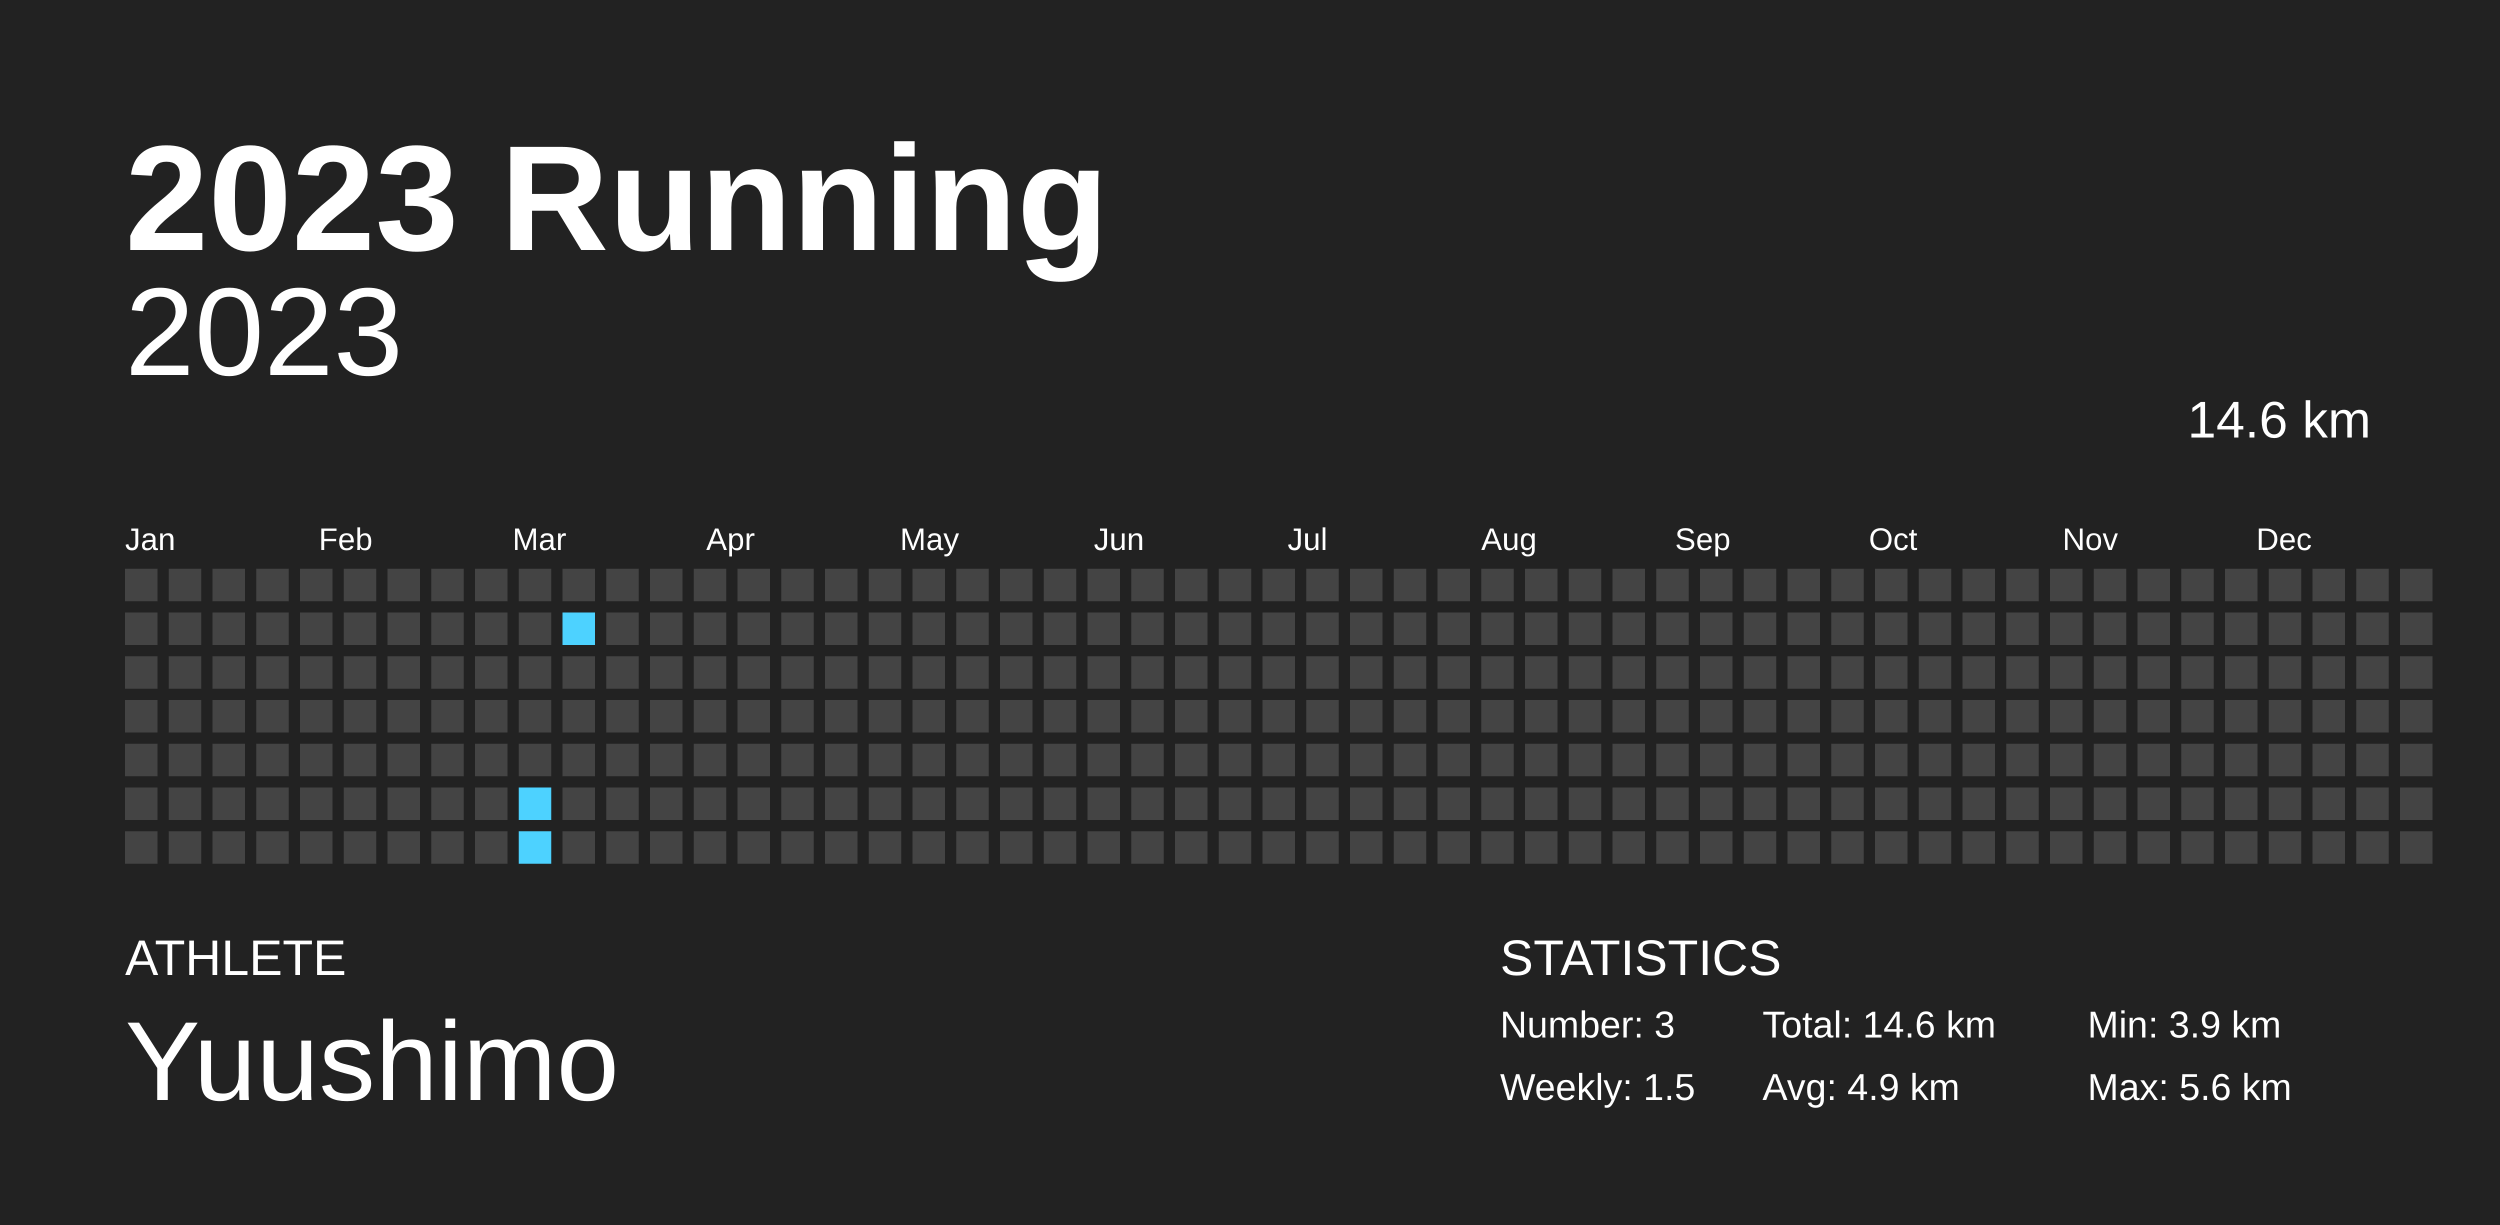
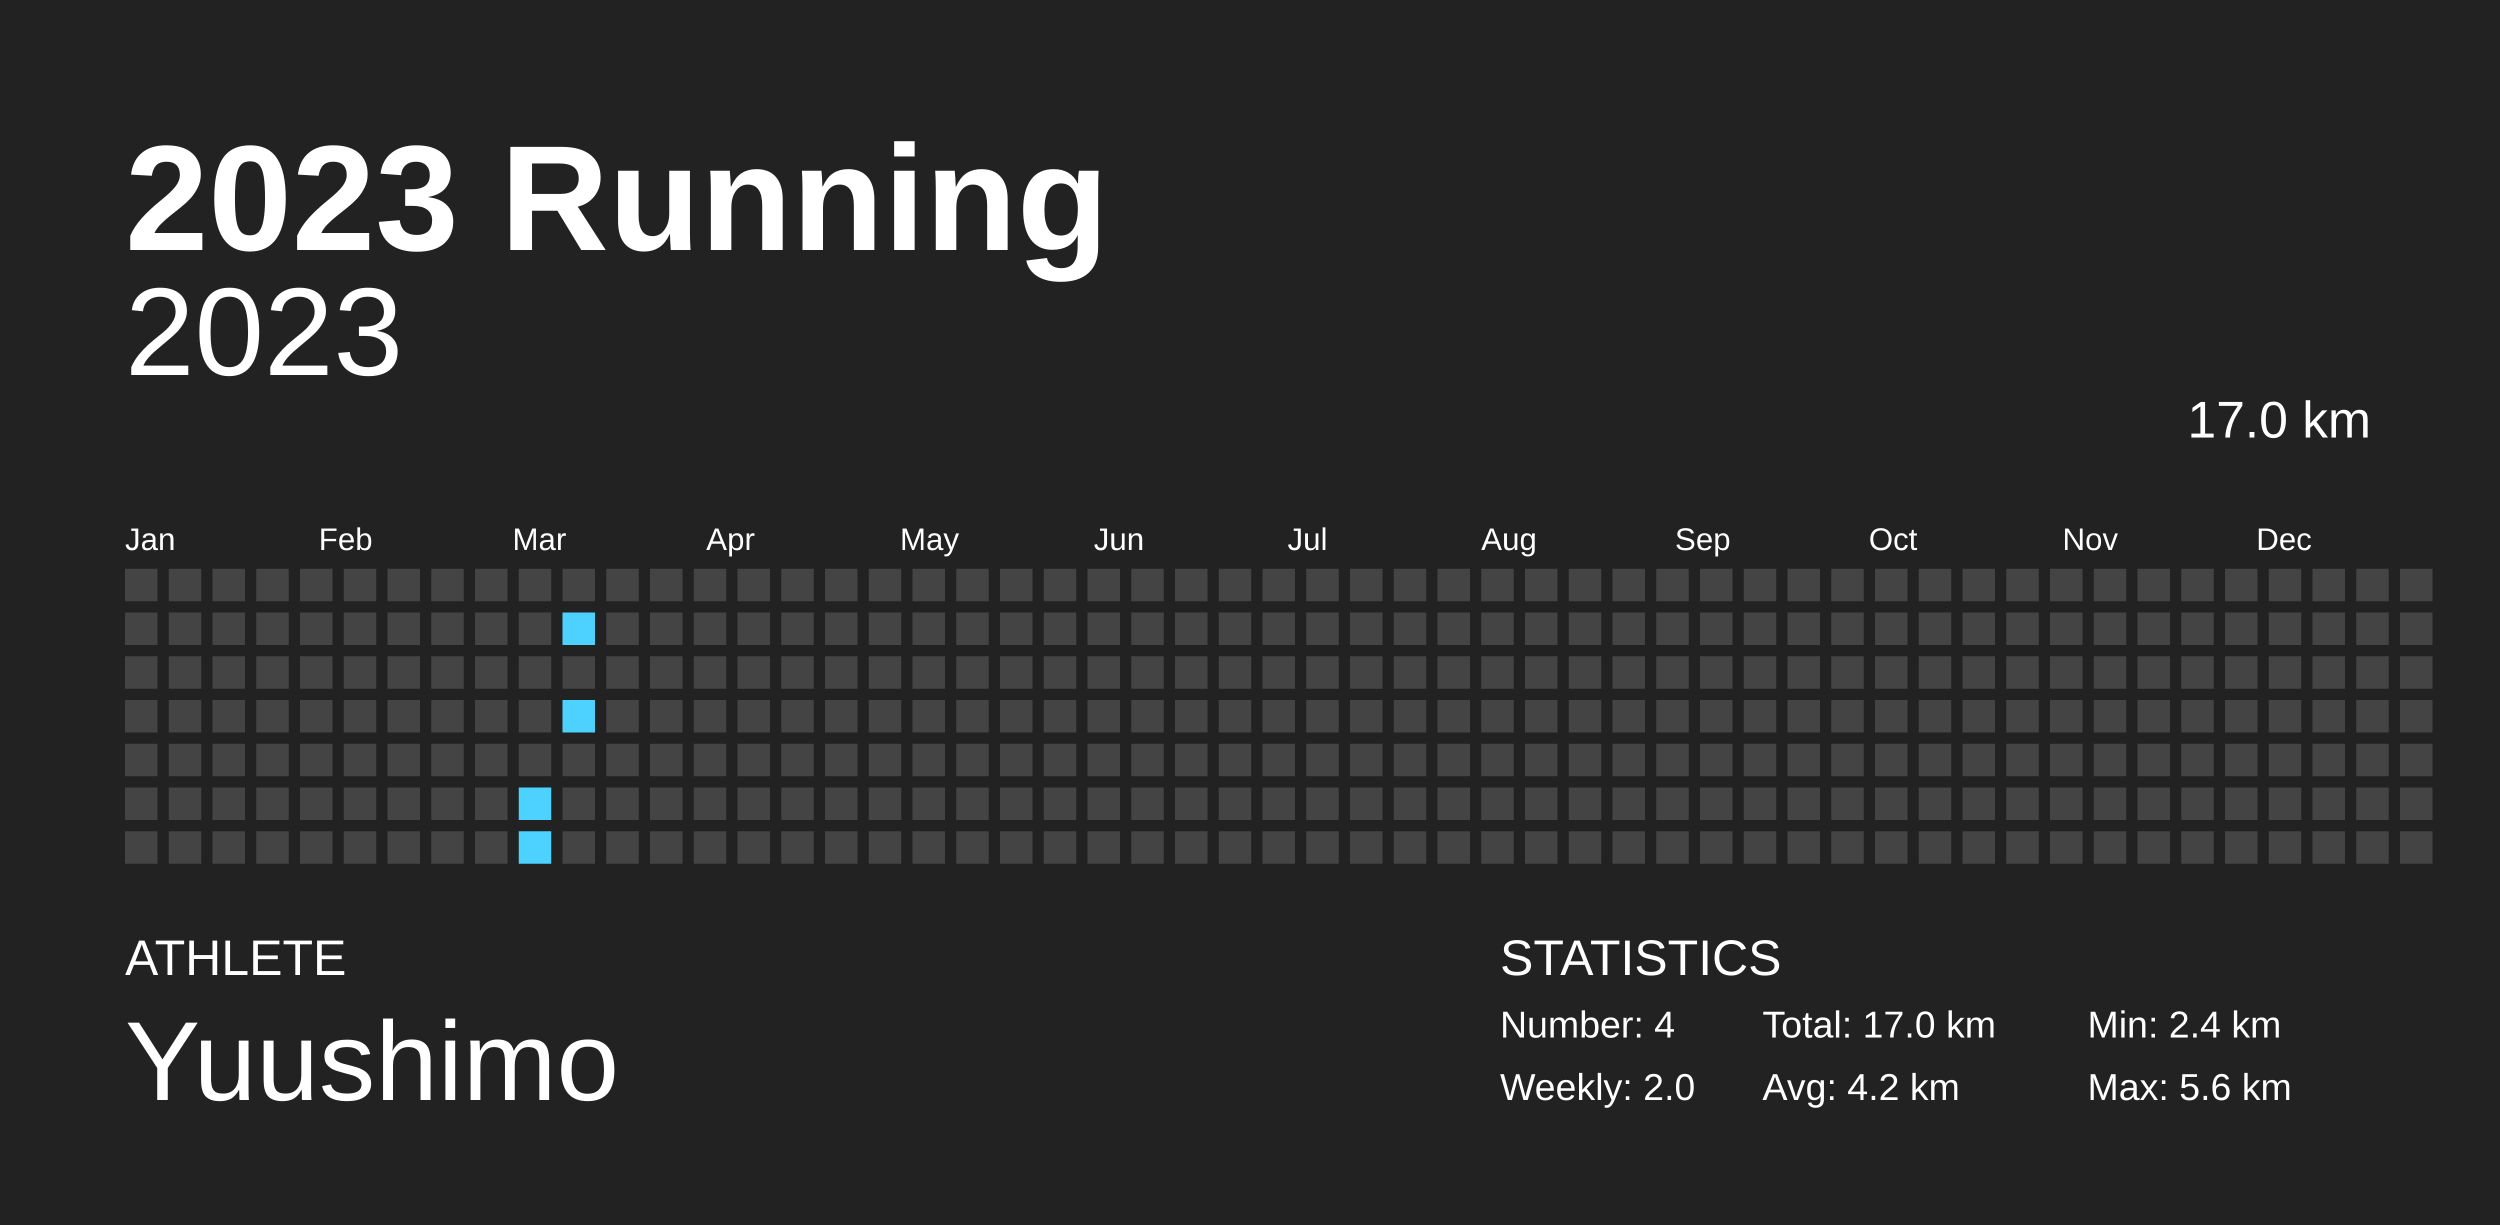
<svg xmlns="http://www.w3.org/2000/svg" baseProfile="full" height="98mm" version="1.1" viewBox="0,0,200,98" width="200mm">
  <defs />
  <rect fill="#222222" height="98" width="200" x="0" y="0" />
  <text fill="#FFFFFF" style="font-size:12px; font-family:Arial; font-weight:bold;" x="10" y="20">2023 Running</text>
  <text fill="#FFFFFF" style="font-size:4px; font-family:Arial" x="10" y="78">ATHLETE</text>
  <text fill="#FFFFFF" style="font-size:9px; font-family:Arial" x="10" y="88">Yuushimo</text>
  <text fill="#FFFFFF" style="font-size:4px; font-family:Arial" x="120" y="78">STATISTICS</text>
-   <text fill="#FFFFFF" style="font-size:3px; font-family:Arial" x="120" y="83">Number: 3</text>
-   <text fill="#FFFFFF" style="font-size:3px; font-family:Arial" x="120" y="88">Weekly: 1.5</text>
-   <text fill="#FFFFFF" style="font-size:3px; font-family:Arial" x="141" y="83">Total: 14.6 km</text>
-   <text fill="#FFFFFF" style="font-size:3px; font-family:Arial" x="141" y="88">Avg: 4.9 km</text>
-   <text fill="#FFFFFF" style="font-size:3px; font-family:Arial" x="167" y="83">Min: 3.9 km</text>
+   <text fill="#FFFFFF" style="font-size:3px; font-family:Arial" x="120" y="83">Number: 4</text>
+   <text fill="#FFFFFF" style="font-size:3px; font-family:Arial" x="120" y="88">Weekly: 2.0</text>
+   <text fill="#FFFFFF" style="font-size:3px; font-family:Arial" x="141" y="83">Total: 17.0 km</text>
+   <text fill="#FFFFFF" style="font-size:3px; font-family:Arial" x="141" y="88">Avg: 4.2 km</text>
+   <text fill="#FFFFFF" style="font-size:3px; font-family:Arial" x="167" y="83">Min: 2.4 km</text>
  <text fill="#FFFFFF" style="font-size:3px; font-family:Arial" x="167" y="88">Max: 5.6 km</text>
  <text alignment-baseline="hanging" fill="#FFFFFF" style="font-size:10.0px; font-family:Arial;" x="10" y="30">2023</text>
-   <text alignment-baseline="hanging" fill="#FFFFFF" style="font-size:4.125px; font-family:Arial;" x="175" y="35">14.6 km</text>
+   <text alignment-baseline="hanging" fill="#FFFFFF" style="font-size:4.125px; font-family:Arial;" x="175" y="35">17.0 km</text>
  <text fill="#FFFFFF" style="font-size:2.5px; font-family:Arial" x="10.0" y="44">Jan</text>
  <text fill="#FFFFFF" style="font-size:2.5px; font-family:Arial" x="25.5" y="44">Feb</text>
  <text fill="#FFFFFF" style="font-size:2.5px; font-family:Arial" x="41.0" y="44">Mar</text>
  <text fill="#FFFFFF" style="font-size:2.5px; font-family:Arial" x="56.5" y="44">Apr</text>
  <text fill="#FFFFFF" style="font-size:2.5px; font-family:Arial" x="72.0" y="44">May</text>
  <text fill="#FFFFFF" style="font-size:2.5px; font-family:Arial" x="87.5" y="44">Jun</text>
  <text fill="#FFFFFF" style="font-size:2.5px; font-family:Arial" x="103.0" y="44">Jul</text>
  <text fill="#FFFFFF" style="font-size:2.5px; font-family:Arial" x="118.5" y="44">Aug</text>
  <text fill="#FFFFFF" style="font-size:2.5px; font-family:Arial" x="134.0" y="44">Sep</text>
  <text fill="#FFFFFF" style="font-size:2.5px; font-family:Arial" x="149.5" y="44">Oct</text>
  <text fill="#FFFFFF" style="font-size:2.5px; font-family:Arial" x="165.0" y="44">Nov</text>
  <text fill="#FFFFFF" style="font-size:2.5px; font-family:Arial" x="180.5" y="44">Dec</text>
  <rect fill="#444444" height="2.6" width="2.6" x="10.0" y="45.5" />
  <rect fill="#444444" height="2.6" width="2.6" x="10.0" y="49.0" />
  <rect fill="#444444" height="2.6" width="2.6" x="10.0" y="52.5" />
  <rect fill="#444444" height="2.6" width="2.6" x="10.0" y="56.0" />
  <rect fill="#444444" height="2.6" width="2.6" x="10.0" y="59.5" />
  <rect fill="#444444" height="2.6" width="2.6" x="10.0" y="63.0" />
  <rect fill="#444444" height="2.6" width="2.6" x="10.0" y="66.5" />
  <rect fill="#444444" height="2.6" width="2.6" x="13.5" y="45.5" />
  <rect fill="#444444" height="2.6" width="2.6" x="13.5" y="49.0" />
  <rect fill="#444444" height="2.6" width="2.6" x="13.5" y="52.5" />
  <rect fill="#444444" height="2.6" width="2.6" x="13.5" y="56.0" />
  <rect fill="#444444" height="2.6" width="2.6" x="13.5" y="59.5" />
  <rect fill="#444444" height="2.6" width="2.6" x="13.5" y="63.0" />
  <rect fill="#444444" height="2.6" width="2.6" x="13.5" y="66.5" />
  <rect fill="#444444" height="2.6" width="2.6" x="17.0" y="45.5" />
  <rect fill="#444444" height="2.6" width="2.6" x="17.0" y="49.0" />
  <rect fill="#444444" height="2.6" width="2.6" x="17.0" y="52.5" />
  <rect fill="#444444" height="2.6" width="2.6" x="17.0" y="56.0" />
  <rect fill="#444444" height="2.6" width="2.6" x="17.0" y="59.5" />
  <rect fill="#444444" height="2.6" width="2.6" x="17.0" y="63.0" />
  <rect fill="#444444" height="2.6" width="2.6" x="17.0" y="66.5" />
  <rect fill="#444444" height="2.6" width="2.6" x="20.5" y="45.5" />
  <rect fill="#444444" height="2.6" width="2.6" x="20.5" y="49.0" />
  <rect fill="#444444" height="2.6" width="2.6" x="20.5" y="52.5" />
  <rect fill="#444444" height="2.6" width="2.6" x="20.5" y="56.0" />
  <rect fill="#444444" height="2.6" width="2.6" x="20.5" y="59.5" />
  <rect fill="#444444" height="2.6" width="2.6" x="20.5" y="63.0" />
  <rect fill="#444444" height="2.6" width="2.6" x="20.5" y="66.5" />
  <rect fill="#444444" height="2.6" width="2.6" x="24.0" y="45.5" />
  <rect fill="#444444" height="2.6" width="2.6" x="24.0" y="49.0" />
  <rect fill="#444444" height="2.6" width="2.6" x="24.0" y="52.5" />
  <rect fill="#444444" height="2.6" width="2.6" x="24.0" y="56.0" />
  <rect fill="#444444" height="2.6" width="2.6" x="24.0" y="59.5" />
  <rect fill="#444444" height="2.6" width="2.6" x="24.0" y="63.0" />
  <rect fill="#444444" height="2.6" width="2.6" x="24.0" y="66.5" />
  <rect fill="#444444" height="2.6" width="2.6" x="27.5" y="45.5" />
  <rect fill="#444444" height="2.6" width="2.6" x="27.5" y="49.0" />
  <rect fill="#444444" height="2.6" width="2.6" x="27.5" y="52.5" />
  <rect fill="#444444" height="2.6" width="2.6" x="27.5" y="56.0" />
  <rect fill="#444444" height="2.6" width="2.6" x="27.5" y="59.5" />
  <rect fill="#444444" height="2.6" width="2.6" x="27.5" y="63.0" />
  <rect fill="#444444" height="2.6" width="2.6" x="27.5" y="66.5" />
  <rect fill="#444444" height="2.6" width="2.6" x="31.0" y="45.5" />
  <rect fill="#444444" height="2.6" width="2.6" x="31.0" y="49.0" />
  <rect fill="#444444" height="2.6" width="2.6" x="31.0" y="52.5" />
  <rect fill="#444444" height="2.6" width="2.6" x="31.0" y="56.0" />
  <rect fill="#444444" height="2.6" width="2.6" x="31.0" y="59.5" />
  <rect fill="#444444" height="2.6" width="2.6" x="31.0" y="63.0" />
  <rect fill="#444444" height="2.6" width="2.6" x="31.0" y="66.5" />
  <rect fill="#444444" height="2.6" width="2.6" x="34.5" y="45.5" />
  <rect fill="#444444" height="2.6" width="2.6" x="34.5" y="49.0" />
  <rect fill="#444444" height="2.6" width="2.6" x="34.5" y="52.5" />
  <rect fill="#444444" height="2.6" width="2.6" x="34.5" y="56.0" />
  <rect fill="#444444" height="2.6" width="2.6" x="34.5" y="59.5" />
  <rect fill="#444444" height="2.6" width="2.6" x="34.5" y="63.0" />
  <rect fill="#444444" height="2.6" width="2.6" x="34.5" y="66.5" />
  <rect fill="#444444" height="2.6" width="2.6" x="38.0" y="45.5" />
  <rect fill="#444444" height="2.6" width="2.6" x="38.0" y="49.0" />
  <rect fill="#444444" height="2.6" width="2.6" x="38.0" y="52.5" />
  <rect fill="#444444" height="2.6" width="2.6" x="38.0" y="56.0" />
  <rect fill="#444444" height="2.6" width="2.6" x="38.0" y="59.5" />
  <rect fill="#444444" height="2.6" width="2.6" x="38.0" y="63.0" />
  <rect fill="#444444" height="2.6" width="2.6" x="38.0" y="66.5" />
  <rect fill="#444444" height="2.6" width="2.6" x="41.5" y="45.5" />
  <rect fill="#444444" height="2.6" width="2.6" x="41.5" y="49.0" />
  <rect fill="#444444" height="2.6" width="2.6" x="41.5" y="52.5" />
  <rect fill="#444444" height="2.6" width="2.6" x="41.5" y="56.0" />
  <rect fill="#444444" height="2.6" width="2.6" x="41.5" y="59.5" />
  <rect fill="#4dd2ff" height="2.6" width="2.6" x="41.5" y="63.0" />
  <rect fill="#4dd2ff" height="2.6" width="2.6" x="41.5" y="66.5" />
  <rect fill="#444444" height="2.6" width="2.6" x="45.0" y="45.5" />
  <rect fill="#4dd2ff" height="2.6" width="2.6" x="45.0" y="49.0" />
  <rect fill="#444444" height="2.6" width="2.6" x="45.0" y="52.5" />
-   <rect fill="#444444" height="2.6" width="2.6" x="45.0" y="56.0" />
+   <rect fill="#4dd2ff" height="2.6" width="2.6" x="45.0" y="56.0" />
  <rect fill="#444444" height="2.6" width="2.6" x="45.0" y="59.5" />
  <rect fill="#444444" height="2.6" width="2.6" x="45.0" y="63.0" />
  <rect fill="#444444" height="2.6" width="2.6" x="45.0" y="66.5" />
  <rect fill="#444444" height="2.6" width="2.6" x="48.5" y="45.5" />
  <rect fill="#444444" height="2.6" width="2.6" x="48.5" y="49.0" />
  <rect fill="#444444" height="2.6" width="2.6" x="48.5" y="52.5" />
  <rect fill="#444444" height="2.6" width="2.6" x="48.5" y="56.0" />
  <rect fill="#444444" height="2.6" width="2.6" x="48.5" y="59.5" />
  <rect fill="#444444" height="2.6" width="2.6" x="48.5" y="63.0" />
  <rect fill="#444444" height="2.6" width="2.6" x="48.5" y="66.5" />
  <rect fill="#444444" height="2.6" width="2.6" x="52.0" y="45.5" />
  <rect fill="#444444" height="2.6" width="2.6" x="52.0" y="49.0" />
  <rect fill="#444444" height="2.6" width="2.6" x="52.0" y="52.5" />
  <rect fill="#444444" height="2.6" width="2.6" x="52.0" y="56.0" />
  <rect fill="#444444" height="2.6" width="2.6" x="52.0" y="59.5" />
  <rect fill="#444444" height="2.6" width="2.6" x="52.0" y="63.0" />
  <rect fill="#444444" height="2.6" width="2.6" x="52.0" y="66.5" />
  <rect fill="#444444" height="2.6" width="2.6" x="55.5" y="45.5" />
  <rect fill="#444444" height="2.6" width="2.6" x="55.5" y="49.0" />
  <rect fill="#444444" height="2.6" width="2.6" x="55.5" y="52.5" />
  <rect fill="#444444" height="2.6" width="2.6" x="55.5" y="56.0" />
  <rect fill="#444444" height="2.6" width="2.6" x="55.5" y="59.5" />
  <rect fill="#444444" height="2.6" width="2.6" x="55.5" y="63.0" />
  <rect fill="#444444" height="2.6" width="2.6" x="55.5" y="66.5" />
  <rect fill="#444444" height="2.6" width="2.6" x="59.0" y="45.5" />
  <rect fill="#444444" height="2.6" width="2.6" x="59.0" y="49.0" />
  <rect fill="#444444" height="2.6" width="2.6" x="59.0" y="52.5" />
  <rect fill="#444444" height="2.6" width="2.6" x="59.0" y="56.0" />
  <rect fill="#444444" height="2.6" width="2.6" x="59.0" y="59.5" />
  <rect fill="#444444" height="2.6" width="2.6" x="59.0" y="63.0" />
  <rect fill="#444444" height="2.6" width="2.6" x="59.0" y="66.5" />
  <rect fill="#444444" height="2.6" width="2.6" x="62.5" y="45.5" />
  <rect fill="#444444" height="2.6" width="2.6" x="62.5" y="49.0" />
  <rect fill="#444444" height="2.6" width="2.6" x="62.5" y="52.5" />
  <rect fill="#444444" height="2.6" width="2.6" x="62.5" y="56.0" />
  <rect fill="#444444" height="2.6" width="2.6" x="62.5" y="59.5" />
  <rect fill="#444444" height="2.6" width="2.6" x="62.5" y="63.0" />
  <rect fill="#444444" height="2.6" width="2.6" x="62.5" y="66.5" />
  <rect fill="#444444" height="2.6" width="2.6" x="66.0" y="45.5" />
  <rect fill="#444444" height="2.6" width="2.6" x="66.0" y="49.0" />
  <rect fill="#444444" height="2.6" width="2.6" x="66.0" y="52.5" />
  <rect fill="#444444" height="2.6" width="2.6" x="66.0" y="56.0" />
  <rect fill="#444444" height="2.6" width="2.6" x="66.0" y="59.5" />
  <rect fill="#444444" height="2.6" width="2.6" x="66.0" y="63.0" />
  <rect fill="#444444" height="2.6" width="2.6" x="66.0" y="66.5" />
  <rect fill="#444444" height="2.6" width="2.6" x="69.5" y="45.5" />
  <rect fill="#444444" height="2.6" width="2.6" x="69.5" y="49.0" />
  <rect fill="#444444" height="2.6" width="2.6" x="69.5" y="52.5" />
  <rect fill="#444444" height="2.6" width="2.6" x="69.5" y="56.0" />
  <rect fill="#444444" height="2.6" width="2.6" x="69.5" y="59.5" />
  <rect fill="#444444" height="2.6" width="2.6" x="69.5" y="63.0" />
  <rect fill="#444444" height="2.6" width="2.6" x="69.5" y="66.5" />
  <rect fill="#444444" height="2.6" width="2.6" x="73.0" y="45.5" />
  <rect fill="#444444" height="2.6" width="2.6" x="73.0" y="49.0" />
  <rect fill="#444444" height="2.6" width="2.6" x="73.0" y="52.5" />
  <rect fill="#444444" height="2.6" width="2.6" x="73.0" y="56.0" />
  <rect fill="#444444" height="2.6" width="2.6" x="73.0" y="59.5" />
  <rect fill="#444444" height="2.6" width="2.6" x="73.0" y="63.0" />
  <rect fill="#444444" height="2.6" width="2.6" x="73.0" y="66.5" />
  <rect fill="#444444" height="2.6" width="2.6" x="76.5" y="45.5" />
  <rect fill="#444444" height="2.6" width="2.6" x="76.5" y="49.0" />
  <rect fill="#444444" height="2.6" width="2.6" x="76.5" y="52.5" />
  <rect fill="#444444" height="2.6" width="2.6" x="76.5" y="56.0" />
  <rect fill="#444444" height="2.6" width="2.6" x="76.5" y="59.5" />
  <rect fill="#444444" height="2.6" width="2.6" x="76.5" y="63.0" />
  <rect fill="#444444" height="2.6" width="2.6" x="76.5" y="66.5" />
  <rect fill="#444444" height="2.6" width="2.6" x="80.0" y="45.5" />
  <rect fill="#444444" height="2.6" width="2.6" x="80.0" y="49.0" />
  <rect fill="#444444" height="2.6" width="2.6" x="80.0" y="52.5" />
  <rect fill="#444444" height="2.6" width="2.6" x="80.0" y="56.0" />
  <rect fill="#444444" height="2.6" width="2.6" x="80.0" y="59.5" />
  <rect fill="#444444" height="2.6" width="2.6" x="80.0" y="63.0" />
  <rect fill="#444444" height="2.6" width="2.6" x="80.0" y="66.5" />
  <rect fill="#444444" height="2.6" width="2.6" x="83.5" y="45.5" />
  <rect fill="#444444" height="2.6" width="2.6" x="83.5" y="49.0" />
  <rect fill="#444444" height="2.6" width="2.6" x="83.5" y="52.5" />
  <rect fill="#444444" height="2.6" width="2.6" x="83.5" y="56.0" />
  <rect fill="#444444" height="2.6" width="2.6" x="83.5" y="59.5" />
  <rect fill="#444444" height="2.6" width="2.6" x="83.5" y="63.0" />
  <rect fill="#444444" height="2.6" width="2.6" x="83.5" y="66.5" />
  <rect fill="#444444" height="2.6" width="2.6" x="87.0" y="45.5" />
  <rect fill="#444444" height="2.6" width="2.6" x="87.0" y="49.0" />
  <rect fill="#444444" height="2.6" width="2.6" x="87.0" y="52.5" />
  <rect fill="#444444" height="2.6" width="2.6" x="87.0" y="56.0" />
  <rect fill="#444444" height="2.6" width="2.6" x="87.0" y="59.5" />
  <rect fill="#444444" height="2.6" width="2.6" x="87.0" y="63.0" />
  <rect fill="#444444" height="2.6" width="2.6" x="87.0" y="66.5" />
  <rect fill="#444444" height="2.6" width="2.6" x="90.5" y="45.5" />
  <rect fill="#444444" height="2.6" width="2.6" x="90.5" y="49.0" />
  <rect fill="#444444" height="2.6" width="2.6" x="90.5" y="52.5" />
  <rect fill="#444444" height="2.6" width="2.6" x="90.5" y="56.0" />
  <rect fill="#444444" height="2.6" width="2.6" x="90.5" y="59.5" />
  <rect fill="#444444" height="2.6" width="2.6" x="90.5" y="63.0" />
  <rect fill="#444444" height="2.6" width="2.6" x="90.5" y="66.5" />
  <rect fill="#444444" height="2.6" width="2.6" x="94.0" y="45.5" />
  <rect fill="#444444" height="2.6" width="2.6" x="94.0" y="49.0" />
  <rect fill="#444444" height="2.6" width="2.6" x="94.0" y="52.5" />
  <rect fill="#444444" height="2.6" width="2.6" x="94.0" y="56.0" />
  <rect fill="#444444" height="2.6" width="2.6" x="94.0" y="59.5" />
  <rect fill="#444444" height="2.6" width="2.6" x="94.0" y="63.0" />
  <rect fill="#444444" height="2.6" width="2.6" x="94.0" y="66.5" />
  <rect fill="#444444" height="2.6" width="2.6" x="97.5" y="45.5" />
  <rect fill="#444444" height="2.6" width="2.6" x="97.5" y="49.0" />
  <rect fill="#444444" height="2.6" width="2.6" x="97.5" y="52.5" />
  <rect fill="#444444" height="2.6" width="2.6" x="97.5" y="56.0" />
  <rect fill="#444444" height="2.6" width="2.6" x="97.5" y="59.5" />
  <rect fill="#444444" height="2.6" width="2.6" x="97.5" y="63.0" />
  <rect fill="#444444" height="2.6" width="2.6" x="97.5" y="66.5" />
  <rect fill="#444444" height="2.6" width="2.6" x="101.0" y="45.5" />
  <rect fill="#444444" height="2.6" width="2.6" x="101.0" y="49.0" />
  <rect fill="#444444" height="2.6" width="2.6" x="101.0" y="52.5" />
  <rect fill="#444444" height="2.6" width="2.6" x="101.0" y="56.0" />
  <rect fill="#444444" height="2.6" width="2.6" x="101.0" y="59.5" />
  <rect fill="#444444" height="2.6" width="2.6" x="101.0" y="63.0" />
  <rect fill="#444444" height="2.6" width="2.6" x="101.0" y="66.5" />
  <rect fill="#444444" height="2.6" width="2.6" x="104.5" y="45.5" />
  <rect fill="#444444" height="2.6" width="2.6" x="104.5" y="49.0" />
  <rect fill="#444444" height="2.6" width="2.6" x="104.5" y="52.5" />
  <rect fill="#444444" height="2.6" width="2.6" x="104.5" y="56.0" />
  <rect fill="#444444" height="2.6" width="2.6" x="104.5" y="59.5" />
  <rect fill="#444444" height="2.6" width="2.6" x="104.5" y="63.0" />
  <rect fill="#444444" height="2.6" width="2.6" x="104.5" y="66.5" />
  <rect fill="#444444" height="2.6" width="2.6" x="108.0" y="45.5" />
  <rect fill="#444444" height="2.6" width="2.6" x="108.0" y="49.0" />
  <rect fill="#444444" height="2.6" width="2.6" x="108.0" y="52.5" />
  <rect fill="#444444" height="2.6" width="2.6" x="108.0" y="56.0" />
  <rect fill="#444444" height="2.6" width="2.6" x="108.0" y="59.5" />
  <rect fill="#444444" height="2.6" width="2.6" x="108.0" y="63.0" />
  <rect fill="#444444" height="2.6" width="2.6" x="108.0" y="66.5" />
  <rect fill="#444444" height="2.6" width="2.6" x="111.5" y="45.5" />
  <rect fill="#444444" height="2.6" width="2.6" x="111.5" y="49.0" />
  <rect fill="#444444" height="2.6" width="2.6" x="111.5" y="52.5" />
  <rect fill="#444444" height="2.6" width="2.6" x="111.5" y="56.0" />
  <rect fill="#444444" height="2.6" width="2.6" x="111.5" y="59.5" />
  <rect fill="#444444" height="2.6" width="2.6" x="111.5" y="63.0" />
  <rect fill="#444444" height="2.6" width="2.6" x="111.5" y="66.5" />
  <rect fill="#444444" height="2.6" width="2.6" x="115.0" y="45.5" />
  <rect fill="#444444" height="2.6" width="2.6" x="115.0" y="49.0" />
  <rect fill="#444444" height="2.6" width="2.6" x="115.0" y="52.5" />
  <rect fill="#444444" height="2.6" width="2.6" x="115.0" y="56.0" />
  <rect fill="#444444" height="2.6" width="2.6" x="115.0" y="59.5" />
  <rect fill="#444444" height="2.6" width="2.6" x="115.0" y="63.0" />
  <rect fill="#444444" height="2.6" width="2.6" x="115.0" y="66.5" />
  <rect fill="#444444" height="2.6" width="2.6" x="118.5" y="45.5" />
  <rect fill="#444444" height="2.6" width="2.6" x="118.5" y="49.0" />
  <rect fill="#444444" height="2.6" width="2.6" x="118.5" y="52.5" />
  <rect fill="#444444" height="2.6" width="2.6" x="118.5" y="56.0" />
  <rect fill="#444444" height="2.6" width="2.6" x="118.5" y="59.5" />
  <rect fill="#444444" height="2.6" width="2.6" x="118.5" y="63.0" />
  <rect fill="#444444" height="2.6" width="2.6" x="118.5" y="66.5" />
  <rect fill="#444444" height="2.6" width="2.6" x="122.0" y="45.5" />
  <rect fill="#444444" height="2.6" width="2.6" x="122.0" y="49.0" />
  <rect fill="#444444" height="2.6" width="2.6" x="122.0" y="52.5" />
  <rect fill="#444444" height="2.6" width="2.6" x="122.0" y="56.0" />
  <rect fill="#444444" height="2.6" width="2.6" x="122.0" y="59.5" />
  <rect fill="#444444" height="2.6" width="2.6" x="122.0" y="63.0" />
  <rect fill="#444444" height="2.6" width="2.6" x="122.0" y="66.5" />
  <rect fill="#444444" height="2.6" width="2.6" x="125.5" y="45.5" />
  <rect fill="#444444" height="2.6" width="2.6" x="125.5" y="49.0" />
  <rect fill="#444444" height="2.6" width="2.6" x="125.5" y="52.5" />
  <rect fill="#444444" height="2.6" width="2.6" x="125.5" y="56.0" />
  <rect fill="#444444" height="2.6" width="2.6" x="125.5" y="59.5" />
  <rect fill="#444444" height="2.6" width="2.6" x="125.5" y="63.0" />
  <rect fill="#444444" height="2.6" width="2.6" x="125.5" y="66.5" />
  <rect fill="#444444" height="2.6" width="2.6" x="129.0" y="45.5" />
  <rect fill="#444444" height="2.6" width="2.6" x="129.0" y="49.0" />
  <rect fill="#444444" height="2.6" width="2.6" x="129.0" y="52.5" />
  <rect fill="#444444" height="2.6" width="2.6" x="129.0" y="56.0" />
  <rect fill="#444444" height="2.6" width="2.6" x="129.0" y="59.5" />
  <rect fill="#444444" height="2.6" width="2.6" x="129.0" y="63.0" />
  <rect fill="#444444" height="2.6" width="2.6" x="129.0" y="66.5" />
  <rect fill="#444444" height="2.6" width="2.6" x="132.5" y="45.5" />
  <rect fill="#444444" height="2.6" width="2.6" x="132.5" y="49.0" />
  <rect fill="#444444" height="2.6" width="2.6" x="132.5" y="52.5" />
  <rect fill="#444444" height="2.6" width="2.6" x="132.5" y="56.0" />
  <rect fill="#444444" height="2.6" width="2.6" x="132.5" y="59.5" />
  <rect fill="#444444" height="2.6" width="2.6" x="132.5" y="63.0" />
  <rect fill="#444444" height="2.6" width="2.6" x="132.5" y="66.5" />
  <rect fill="#444444" height="2.6" width="2.6" x="136.0" y="45.5" />
  <rect fill="#444444" height="2.6" width="2.6" x="136.0" y="49.0" />
  <rect fill="#444444" height="2.6" width="2.6" x="136.0" y="52.5" />
  <rect fill="#444444" height="2.6" width="2.6" x="136.0" y="56.0" />
  <rect fill="#444444" height="2.6" width="2.6" x="136.0" y="59.5" />
  <rect fill="#444444" height="2.6" width="2.6" x="136.0" y="63.0" />
  <rect fill="#444444" height="2.6" width="2.6" x="136.0" y="66.5" />
  <rect fill="#444444" height="2.6" width="2.6" x="139.5" y="45.5" />
  <rect fill="#444444" height="2.6" width="2.6" x="139.5" y="49.0" />
  <rect fill="#444444" height="2.6" width="2.6" x="139.5" y="52.5" />
  <rect fill="#444444" height="2.6" width="2.6" x="139.5" y="56.0" />
  <rect fill="#444444" height="2.6" width="2.6" x="139.5" y="59.5" />
  <rect fill="#444444" height="2.6" width="2.6" x="139.5" y="63.0" />
  <rect fill="#444444" height="2.6" width="2.6" x="139.5" y="66.5" />
  <rect fill="#444444" height="2.6" width="2.6" x="143.0" y="45.5" />
  <rect fill="#444444" height="2.6" width="2.6" x="143.0" y="49.0" />
  <rect fill="#444444" height="2.6" width="2.6" x="143.0" y="52.5" />
  <rect fill="#444444" height="2.6" width="2.6" x="143.0" y="56.0" />
  <rect fill="#444444" height="2.6" width="2.6" x="143.0" y="59.5" />
  <rect fill="#444444" height="2.6" width="2.6" x="143.0" y="63.0" />
  <rect fill="#444444" height="2.6" width="2.6" x="143.0" y="66.5" />
  <rect fill="#444444" height="2.6" width="2.6" x="146.5" y="45.5" />
  <rect fill="#444444" height="2.6" width="2.6" x="146.5" y="49.0" />
  <rect fill="#444444" height="2.6" width="2.6" x="146.5" y="52.5" />
  <rect fill="#444444" height="2.6" width="2.6" x="146.5" y="56.0" />
  <rect fill="#444444" height="2.6" width="2.6" x="146.5" y="59.5" />
  <rect fill="#444444" height="2.6" width="2.6" x="146.5" y="63.0" />
  <rect fill="#444444" height="2.6" width="2.6" x="146.5" y="66.5" />
  <rect fill="#444444" height="2.6" width="2.6" x="150.0" y="45.5" />
  <rect fill="#444444" height="2.6" width="2.6" x="150.0" y="49.0" />
  <rect fill="#444444" height="2.6" width="2.6" x="150.0" y="52.5" />
  <rect fill="#444444" height="2.6" width="2.6" x="150.0" y="56.0" />
  <rect fill="#444444" height="2.6" width="2.6" x="150.0" y="59.5" />
  <rect fill="#444444" height="2.6" width="2.6" x="150.0" y="63.0" />
  <rect fill="#444444" height="2.6" width="2.6" x="150.0" y="66.5" />
  <rect fill="#444444" height="2.6" width="2.6" x="153.5" y="45.5" />
  <rect fill="#444444" height="2.6" width="2.6" x="153.5" y="49.0" />
  <rect fill="#444444" height="2.6" width="2.6" x="153.5" y="52.5" />
  <rect fill="#444444" height="2.6" width="2.6" x="153.5" y="56.0" />
  <rect fill="#444444" height="2.6" width="2.6" x="153.5" y="59.5" />
  <rect fill="#444444" height="2.6" width="2.6" x="153.5" y="63.0" />
  <rect fill="#444444" height="2.6" width="2.6" x="153.5" y="66.5" />
  <rect fill="#444444" height="2.6" width="2.6" x="157.0" y="45.5" />
  <rect fill="#444444" height="2.6" width="2.6" x="157.0" y="49.0" />
  <rect fill="#444444" height="2.6" width="2.6" x="157.0" y="52.5" />
  <rect fill="#444444" height="2.6" width="2.6" x="157.0" y="56.0" />
  <rect fill="#444444" height="2.6" width="2.6" x="157.0" y="59.5" />
  <rect fill="#444444" height="2.6" width="2.6" x="157.0" y="63.0" />
  <rect fill="#444444" height="2.6" width="2.6" x="157.0" y="66.5" />
  <rect fill="#444444" height="2.6" width="2.6" x="160.5" y="45.5" />
  <rect fill="#444444" height="2.6" width="2.6" x="160.5" y="49.0" />
  <rect fill="#444444" height="2.6" width="2.6" x="160.5" y="52.5" />
  <rect fill="#444444" height="2.6" width="2.6" x="160.5" y="56.0" />
  <rect fill="#444444" height="2.6" width="2.6" x="160.5" y="59.5" />
  <rect fill="#444444" height="2.6" width="2.6" x="160.5" y="63.0" />
  <rect fill="#444444" height="2.6" width="2.6" x="160.5" y="66.5" />
  <rect fill="#444444" height="2.6" width="2.6" x="164.0" y="45.5" />
  <rect fill="#444444" height="2.6" width="2.6" x="164.0" y="49.0" />
  <rect fill="#444444" height="2.6" width="2.6" x="164.0" y="52.5" />
  <rect fill="#444444" height="2.6" width="2.6" x="164.0" y="56.0" />
  <rect fill="#444444" height="2.6" width="2.6" x="164.0" y="59.5" />
  <rect fill="#444444" height="2.6" width="2.6" x="164.0" y="63.0" />
  <rect fill="#444444" height="2.6" width="2.6" x="164.0" y="66.5" />
  <rect fill="#444444" height="2.6" width="2.6" x="167.5" y="45.5" />
  <rect fill="#444444" height="2.6" width="2.6" x="167.5" y="49.0" />
  <rect fill="#444444" height="2.6" width="2.6" x="167.5" y="52.5" />
  <rect fill="#444444" height="2.6" width="2.6" x="167.5" y="56.0" />
  <rect fill="#444444" height="2.6" width="2.6" x="167.5" y="59.5" />
  <rect fill="#444444" height="2.6" width="2.6" x="167.5" y="63.0" />
  <rect fill="#444444" height="2.6" width="2.6" x="167.5" y="66.5" />
  <rect fill="#444444" height="2.6" width="2.6" x="171.0" y="45.5" />
  <rect fill="#444444" height="2.6" width="2.6" x="171.0" y="49.0" />
  <rect fill="#444444" height="2.6" width="2.6" x="171.0" y="52.5" />
  <rect fill="#444444" height="2.6" width="2.6" x="171.0" y="56.0" />
  <rect fill="#444444" height="2.6" width="2.6" x="171.0" y="59.5" />
  <rect fill="#444444" height="2.6" width="2.6" x="171.0" y="63.0" />
  <rect fill="#444444" height="2.6" width="2.6" x="171.0" y="66.5" />
  <rect fill="#444444" height="2.6" width="2.6" x="174.5" y="45.5" />
  <rect fill="#444444" height="2.6" width="2.6" x="174.5" y="49.0" />
  <rect fill="#444444" height="2.6" width="2.6" x="174.5" y="52.5" />
  <rect fill="#444444" height="2.6" width="2.6" x="174.5" y="56.0" />
  <rect fill="#444444" height="2.6" width="2.6" x="174.5" y="59.5" />
  <rect fill="#444444" height="2.6" width="2.6" x="174.5" y="63.0" />
  <rect fill="#444444" height="2.6" width="2.6" x="174.5" y="66.5" />
  <rect fill="#444444" height="2.6" width="2.6" x="178.0" y="45.5" />
  <rect fill="#444444" height="2.6" width="2.6" x="178.0" y="49.0" />
  <rect fill="#444444" height="2.6" width="2.6" x="178.0" y="52.5" />
  <rect fill="#444444" height="2.6" width="2.6" x="178.0" y="56.0" />
  <rect fill="#444444" height="2.6" width="2.6" x="178.0" y="59.5" />
  <rect fill="#444444" height="2.6" width="2.6" x="178.0" y="63.0" />
  <rect fill="#444444" height="2.6" width="2.6" x="178.0" y="66.5" />
  <rect fill="#444444" height="2.6" width="2.6" x="181.5" y="45.5" />
  <rect fill="#444444" height="2.6" width="2.6" x="181.5" y="49.0" />
  <rect fill="#444444" height="2.6" width="2.6" x="181.5" y="52.5" />
  <rect fill="#444444" height="2.6" width="2.6" x="181.5" y="56.0" />
  <rect fill="#444444" height="2.6" width="2.6" x="181.5" y="59.5" />
  <rect fill="#444444" height="2.6" width="2.6" x="181.5" y="63.0" />
  <rect fill="#444444" height="2.6" width="2.6" x="181.5" y="66.5" />
  <rect fill="#444444" height="2.6" width="2.6" x="185.0" y="45.5" />
  <rect fill="#444444" height="2.6" width="2.6" x="185.0" y="49.0" />
  <rect fill="#444444" height="2.6" width="2.6" x="185.0" y="52.5" />
  <rect fill="#444444" height="2.6" width="2.6" x="185.0" y="56.0" />
  <rect fill="#444444" height="2.6" width="2.6" x="185.0" y="59.5" />
  <rect fill="#444444" height="2.6" width="2.6" x="185.0" y="63.0" />
  <rect fill="#444444" height="2.6" width="2.6" x="185.0" y="66.5" />
  <rect fill="#444444" height="2.6" width="2.6" x="188.5" y="45.5" />
  <rect fill="#444444" height="2.6" width="2.6" x="188.5" y="49.0" />
  <rect fill="#444444" height="2.6" width="2.6" x="188.5" y="52.5" />
  <rect fill="#444444" height="2.6" width="2.6" x="188.5" y="56.0" />
  <rect fill="#444444" height="2.6" width="2.6" x="188.5" y="59.5" />
  <rect fill="#444444" height="2.6" width="2.6" x="188.5" y="63.0" />
  <rect fill="#444444" height="2.6" width="2.6" x="188.5" y="66.5" />
  <rect fill="#444444" height="2.6" width="2.6" x="192.0" y="45.5" />
  <rect fill="#444444" height="2.6" width="2.6" x="192.0" y="49.0" />
  <rect fill="#444444" height="2.6" width="2.6" x="192.0" y="52.5" />
  <rect fill="#444444" height="2.6" width="2.6" x="192.0" y="56.0" />
  <rect fill="#444444" height="2.6" width="2.6" x="192.0" y="59.5" />
  <rect fill="#444444" height="2.6" width="2.6" x="192.0" y="63.0" />
  <rect fill="#444444" height="2.6" width="2.6" x="192.0" y="66.5" />
</svg>
